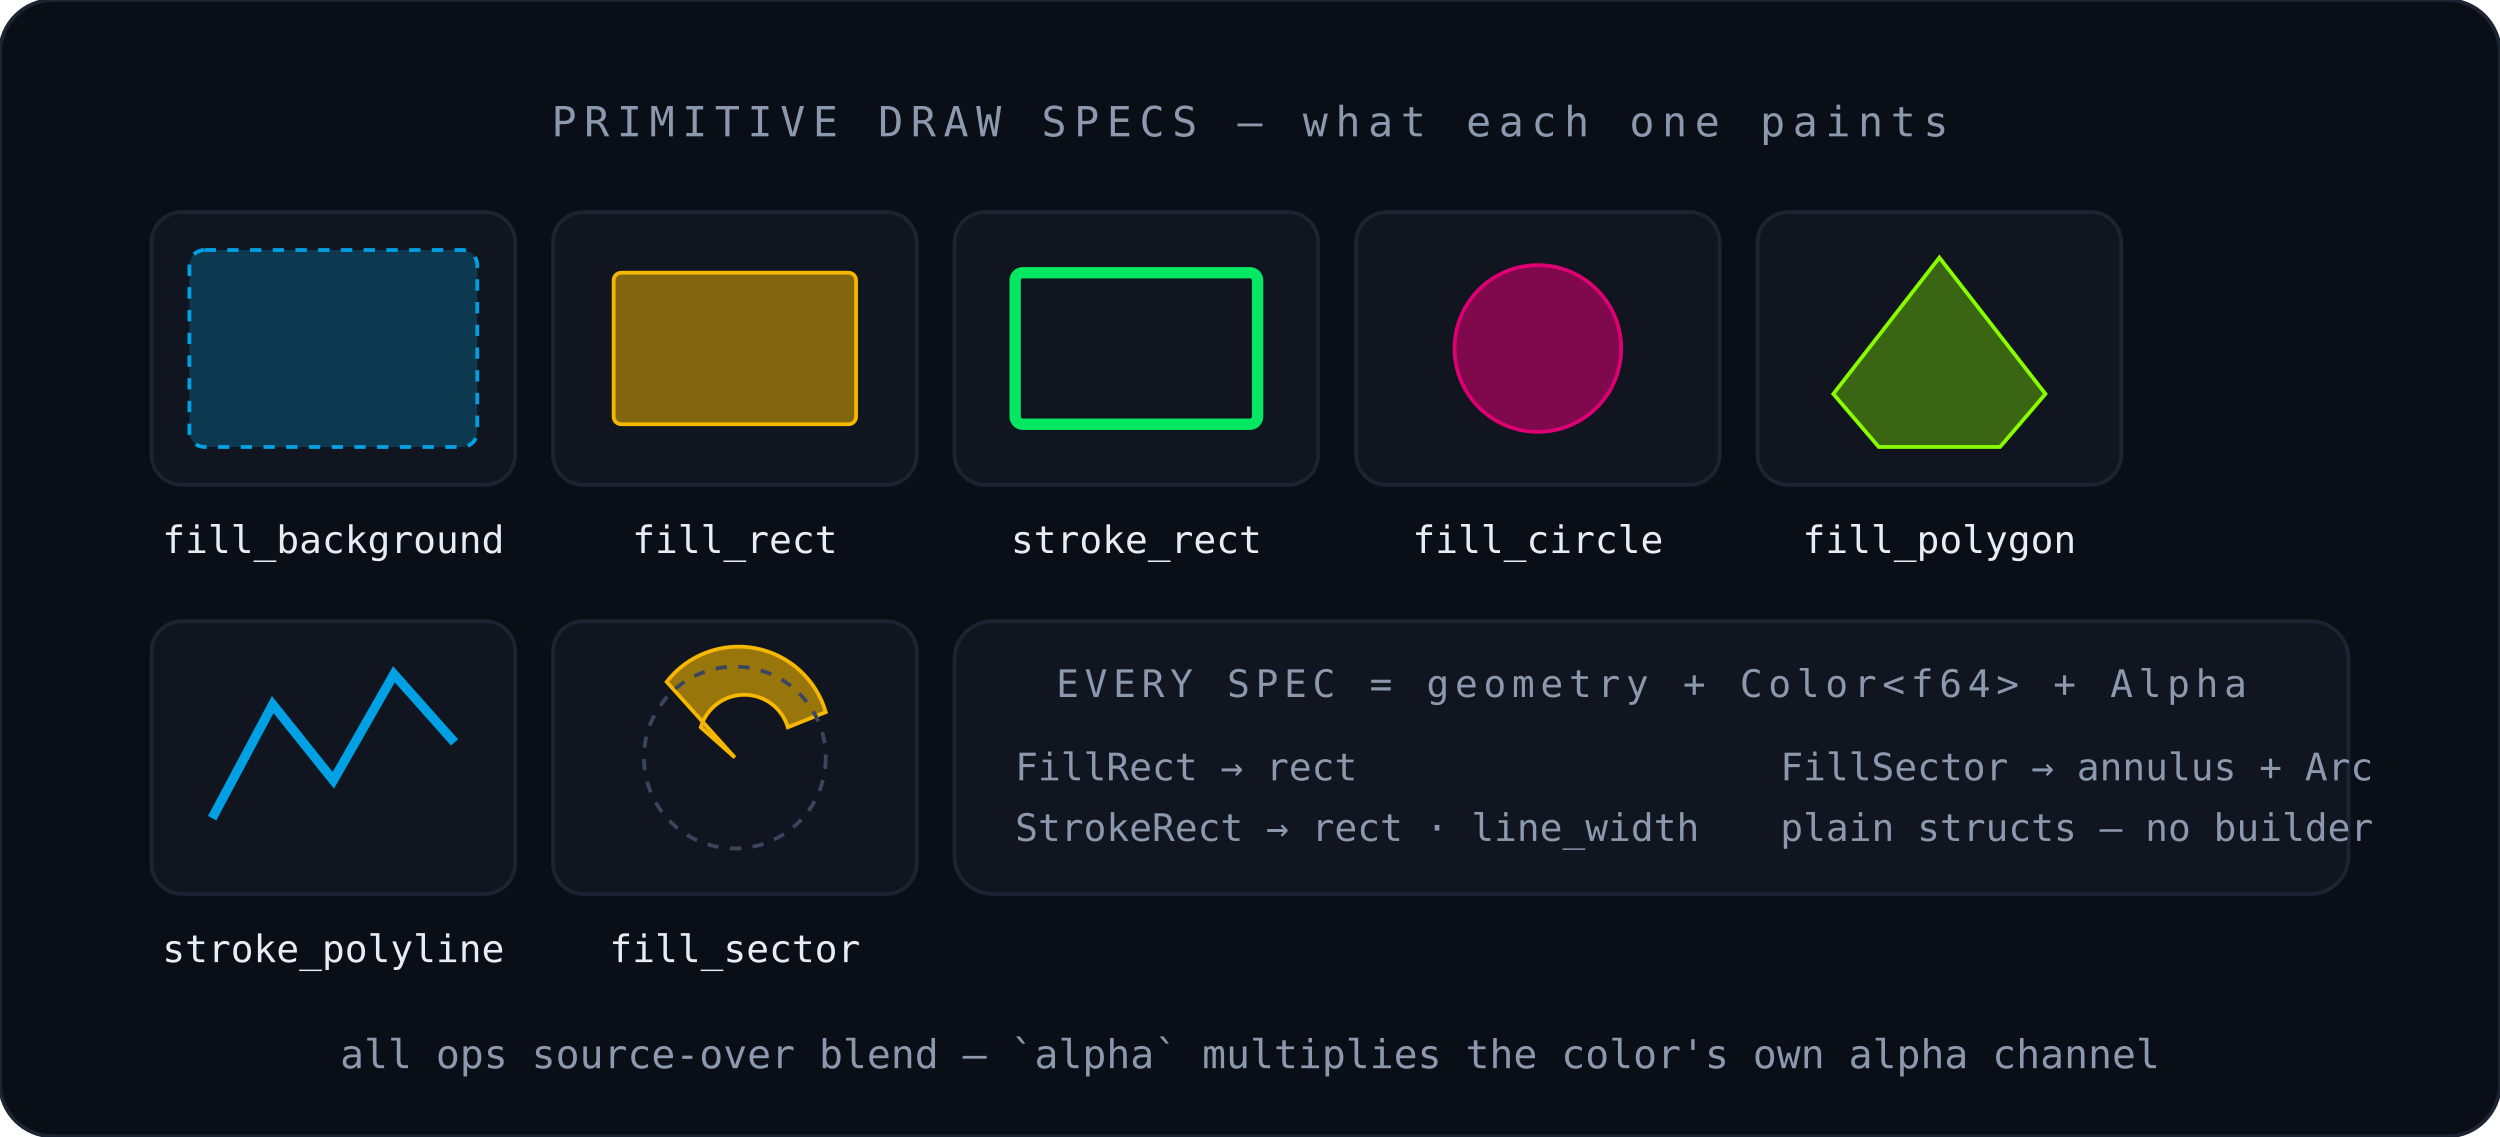
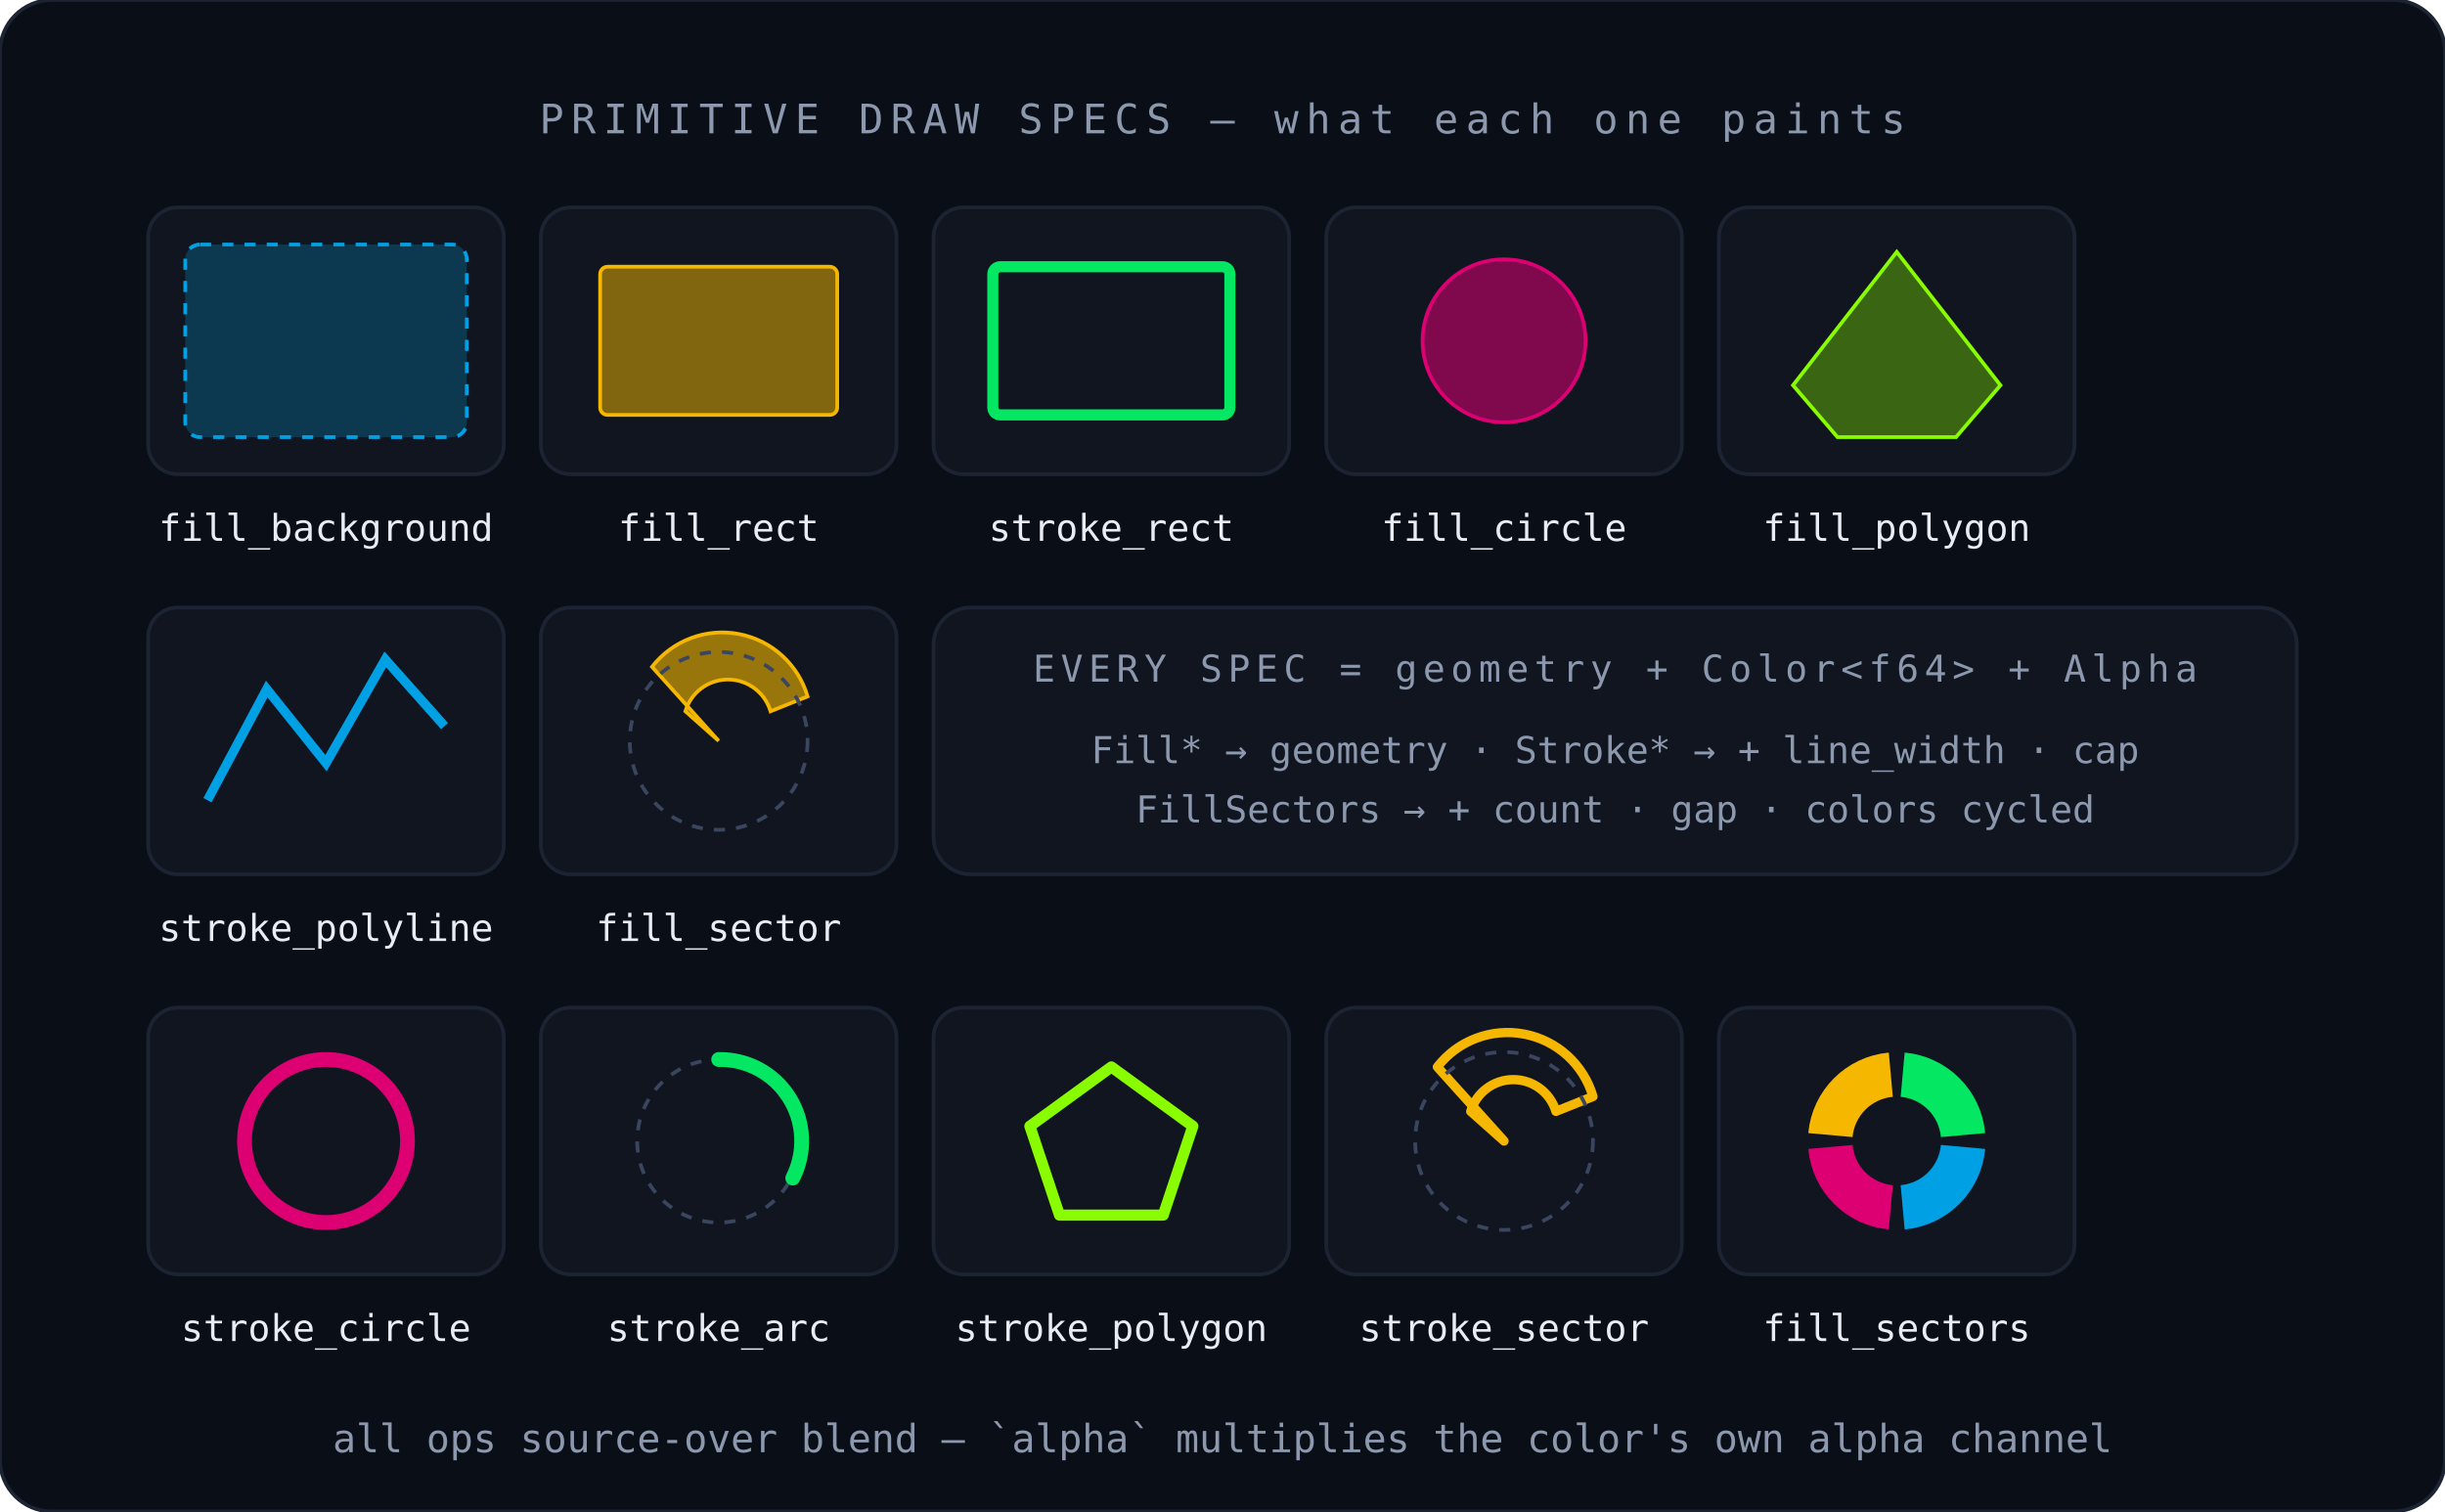
- <svg xmlns="http://www.w3.org/2000/svg" viewBox="0 0 660 300" font-family="'Source Code Pro',ui-monospace,monospace">
-   <rect width="660" height="300" rx="14" fill="#0a0e16" stroke="#1c2433" />
+ <svg xmlns="http://www.w3.org/2000/svg" viewBox="0 0 660 408" font-family="'Source Code Pro',ui-monospace,monospace">
+   <rect width="660" height="408" rx="14" fill="#0a0e16" stroke="#1c2433" />
  <text x="330" y="36" fill="#8b98ad" font-size="11" letter-spacing="2" text-anchor="middle">PRIMITIVE DRAW SPECS — what each one paints</text>
  <g>
    <rect x="40" y="56" width="96" height="72" rx="8" fill="#10151f" stroke="#1c2433" />
    <rect x="50" y="66" width="76" height="52" rx="4" fill="#00a1e4" fill-opacity="0.25" stroke="#00a1e4" stroke-dasharray="3 3" />
    <text x="88" y="146" fill="#e8ecf4" font-size="10" text-anchor="middle">fill_background</text>
  </g>
  <g>
    <rect x="146" y="56" width="96" height="72" rx="8" fill="#10151f" stroke="#1c2433" />
    <rect x="162" y="72" width="64" height="40" rx="2" fill="#f5b700" fill-opacity="0.5" stroke="#f5b700" />
    <text x="194" y="146" fill="#e8ecf4" font-size="10" text-anchor="middle">fill_rect</text>
  </g>
  <g>
    <rect x="252" y="56" width="96" height="72" rx="8" fill="#10151f" stroke="#1c2433" />
    <rect x="268" y="72" width="64" height="40" rx="2" fill="none" stroke="#04e762" stroke-width="3" />
    <text x="300" y="146" fill="#e8ecf4" font-size="10" text-anchor="middle">stroke_rect</text>
  </g>
  <g>
    <rect x="358" y="56" width="96" height="72" rx="8" fill="#10151f" stroke="#1c2433" />
    <circle cx="406" cy="92" r="22" fill="#dc0073" fill-opacity="0.55" stroke="#dc0073" />
    <text x="406" y="146" fill="#e8ecf4" font-size="10" text-anchor="middle">fill_circle</text>
  </g>
  <g>
    <rect x="464" y="56" width="96" height="72" rx="8" fill="#10151f" stroke="#1c2433" />
    <polygon points="512,68 540,104 528,118 496,118 484,104" fill="#89fc00" fill-opacity="0.35" stroke="#89fc00" />
    <text x="512" y="146" fill="#e8ecf4" font-size="10" text-anchor="middle">fill_polygon</text>
  </g>
  <g>
    <rect x="40" y="164" width="96" height="72" rx="8" fill="#10151f" stroke="#1c2433" />
    <polyline points="56,216 72,186 88,206 104,178 120,196" fill="none" stroke="#00a1e4" stroke-width="2.5" />
    <text x="88" y="254" fill="#e8ecf4" font-size="10" text-anchor="middle">stroke_polyline</text>
  </g>
  <g>
    <rect x="146" y="164" width="96" height="72" rx="8" fill="#10151f" stroke="#1c2433" />
    <path d="M 194 200 m -24 0 a 24 24 0 0 1 20 -22 l 4 -6 a 30 30 0 0 0 -24 28 z" fill="none" />
    <path d="M 194 200 L 176 180 A 24 24 0 0 1 218 188 L 208 192 A 12 12 0 0 0 185 192 Z" fill="#f5b700" fill-opacity="0.6" stroke="#f5b700" />
    <circle cx="194" cy="200" r="24" fill="none" stroke="#3a4560" stroke-dasharray="3 3" />
    <text x="194" y="254" fill="#e8ecf4" font-size="10" text-anchor="middle">fill_sector</text>
  </g>
  <rect x="252" y="164" width="368" height="72" rx="10" fill="#10151f" stroke="#1c2433" />
  <text x="436" y="184" fill="#8b98ad" font-size="10" letter-spacing="1.5" text-anchor="middle">EVERY SPEC = geometry + Color&lt;f64&gt; + Alpha</text>
  <g font-size="10" fill="#8b98ad">
-     <text x="268" y="206">FillRect → rect</text>
-     <text x="268" y="222">StrokeRect → rect · line_width</text>
-     <text x="470" y="206">FillSector → annulus + Arc</text>
-     <text x="470" y="222">plain structs — no builder</text>
+     <text x="436" y="206" text-anchor="middle">Fill* → geometry · Stroke* → + line_width · cap</text>
+     <text x="436" y="222" text-anchor="middle">FillSectors → + count · gap · colors cycled</text>
  </g>
-   <text x="330" y="282" fill="#8b98ad" font-size="10.5" text-anchor="middle">all ops source-over blend — `alpha` multiplies the color's own alpha channel</text>
+   <g>
+     <rect x="40" y="272" width="96" height="72" rx="8" fill="#10151f" stroke="#1c2433" />
+     <circle cx="88" cy="308" r="22" fill="none" stroke="#dc0073" stroke-width="4" />
+     <text x="88" y="362" fill="#e8ecf4" font-size="10" text-anchor="middle">stroke_circle</text>
+   </g>
+   <g>
+     <rect x="146" y="272" width="96" height="72" rx="8" fill="#10151f" stroke="#1c2433" />
+     <circle cx="194" cy="308" r="22" fill="none" stroke="#3a4560" stroke-dasharray="3 3" />
+     <path d="M194,286 A22,22 0 0 1 214,318" fill="none" stroke="#04e762" stroke-width="4" stroke-linecap="round" />
+     <text x="194" y="362" fill="#e8ecf4" font-size="10" text-anchor="middle">stroke_arc</text>
+   </g>
+   <g>
+     <rect x="252" y="272" width="96" height="72" rx="8" fill="#10151f" stroke="#1c2433" />
+     <polygon points="300,288 322,304 314,328 286,328 278,304" fill="none" stroke="#89fc00" stroke-width="3" stroke-linejoin="round" />
+     <text x="300" y="362" fill="#e8ecf4" font-size="10" text-anchor="middle">stroke_polygon</text>
+   </g>
+   <g>
+     <rect x="358" y="272" width="96" height="72" rx="8" fill="#10151f" stroke="#1c2433" />
+     <path d="M406,308 L388,288 A24 24 0 0 1 430 296 L420 300 A12 12 0 0 0 397 300 Z" fill="none" stroke="#f5b700" stroke-width="2.5" stroke-linejoin="round" />
+     <circle cx="406" cy="308" r="24" fill="none" stroke="#3a4560" stroke-dasharray="3 3" />
+     <text x="406" y="362" fill="#e8ecf4" font-size="10" text-anchor="middle">stroke_sector</text>
+   </g>
+   <g>
+     <rect x="464" y="272" width="96" height="72" rx="8" fill="#10151f" stroke="#1c2433" />
+     <path d="M529.9,309.6 A18,18 0 0 1 513.6,325.9" fill="none" stroke="#00a1e4" stroke-width="12" />
+     <path d="M510.4,325.9 A18,18 0 0 1 494.1,309.6" fill="none" stroke="#dc0073" stroke-width="12" />
+     <path d="M494.1,306.4 A18,18 0 0 1 510.4,290.1" fill="none" stroke="#f5b700" stroke-width="12" />
+     <path d="M513.6,290.1 A18,18 0 0 1 529.9,306.4" fill="none" stroke="#04e762" stroke-width="12" />
+     <text x="512" y="362" fill="#e8ecf4" font-size="10" text-anchor="middle">fill_sectors</text>
+   </g>
+   <text x="330" y="392" fill="#8b98ad" font-size="10.5" text-anchor="middle">all ops source-over blend — `alpha` multiplies the color's own alpha channel</text>
</svg>
